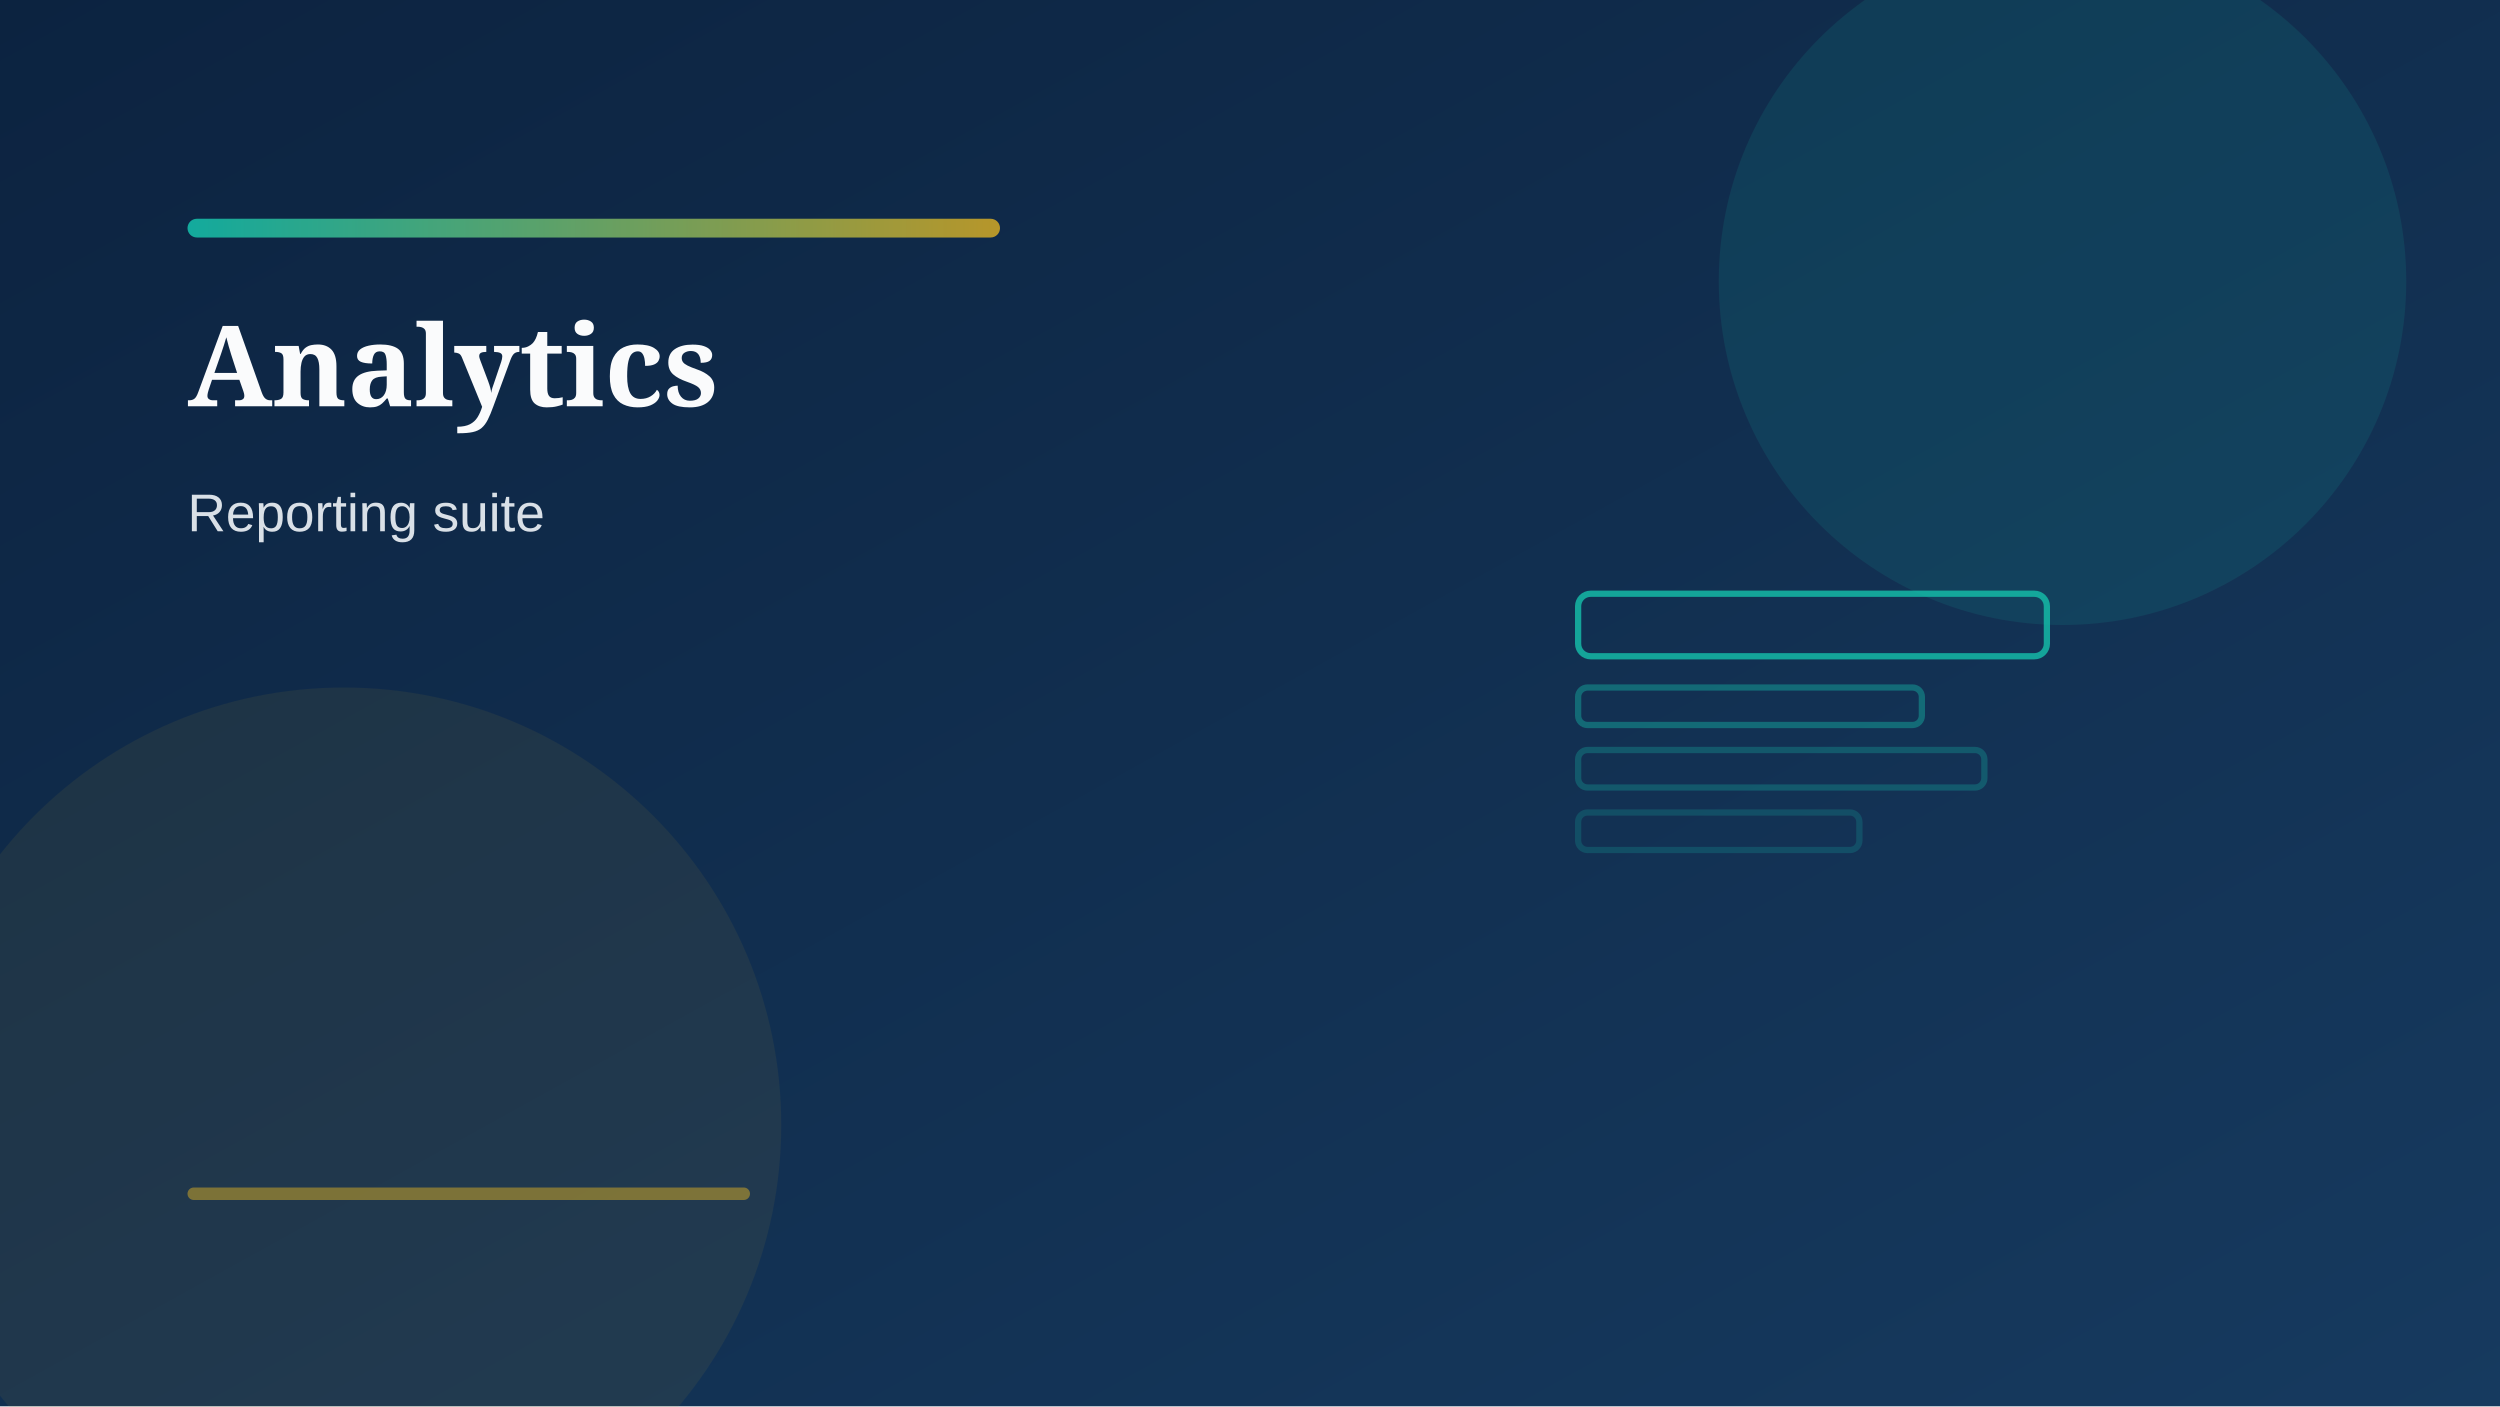
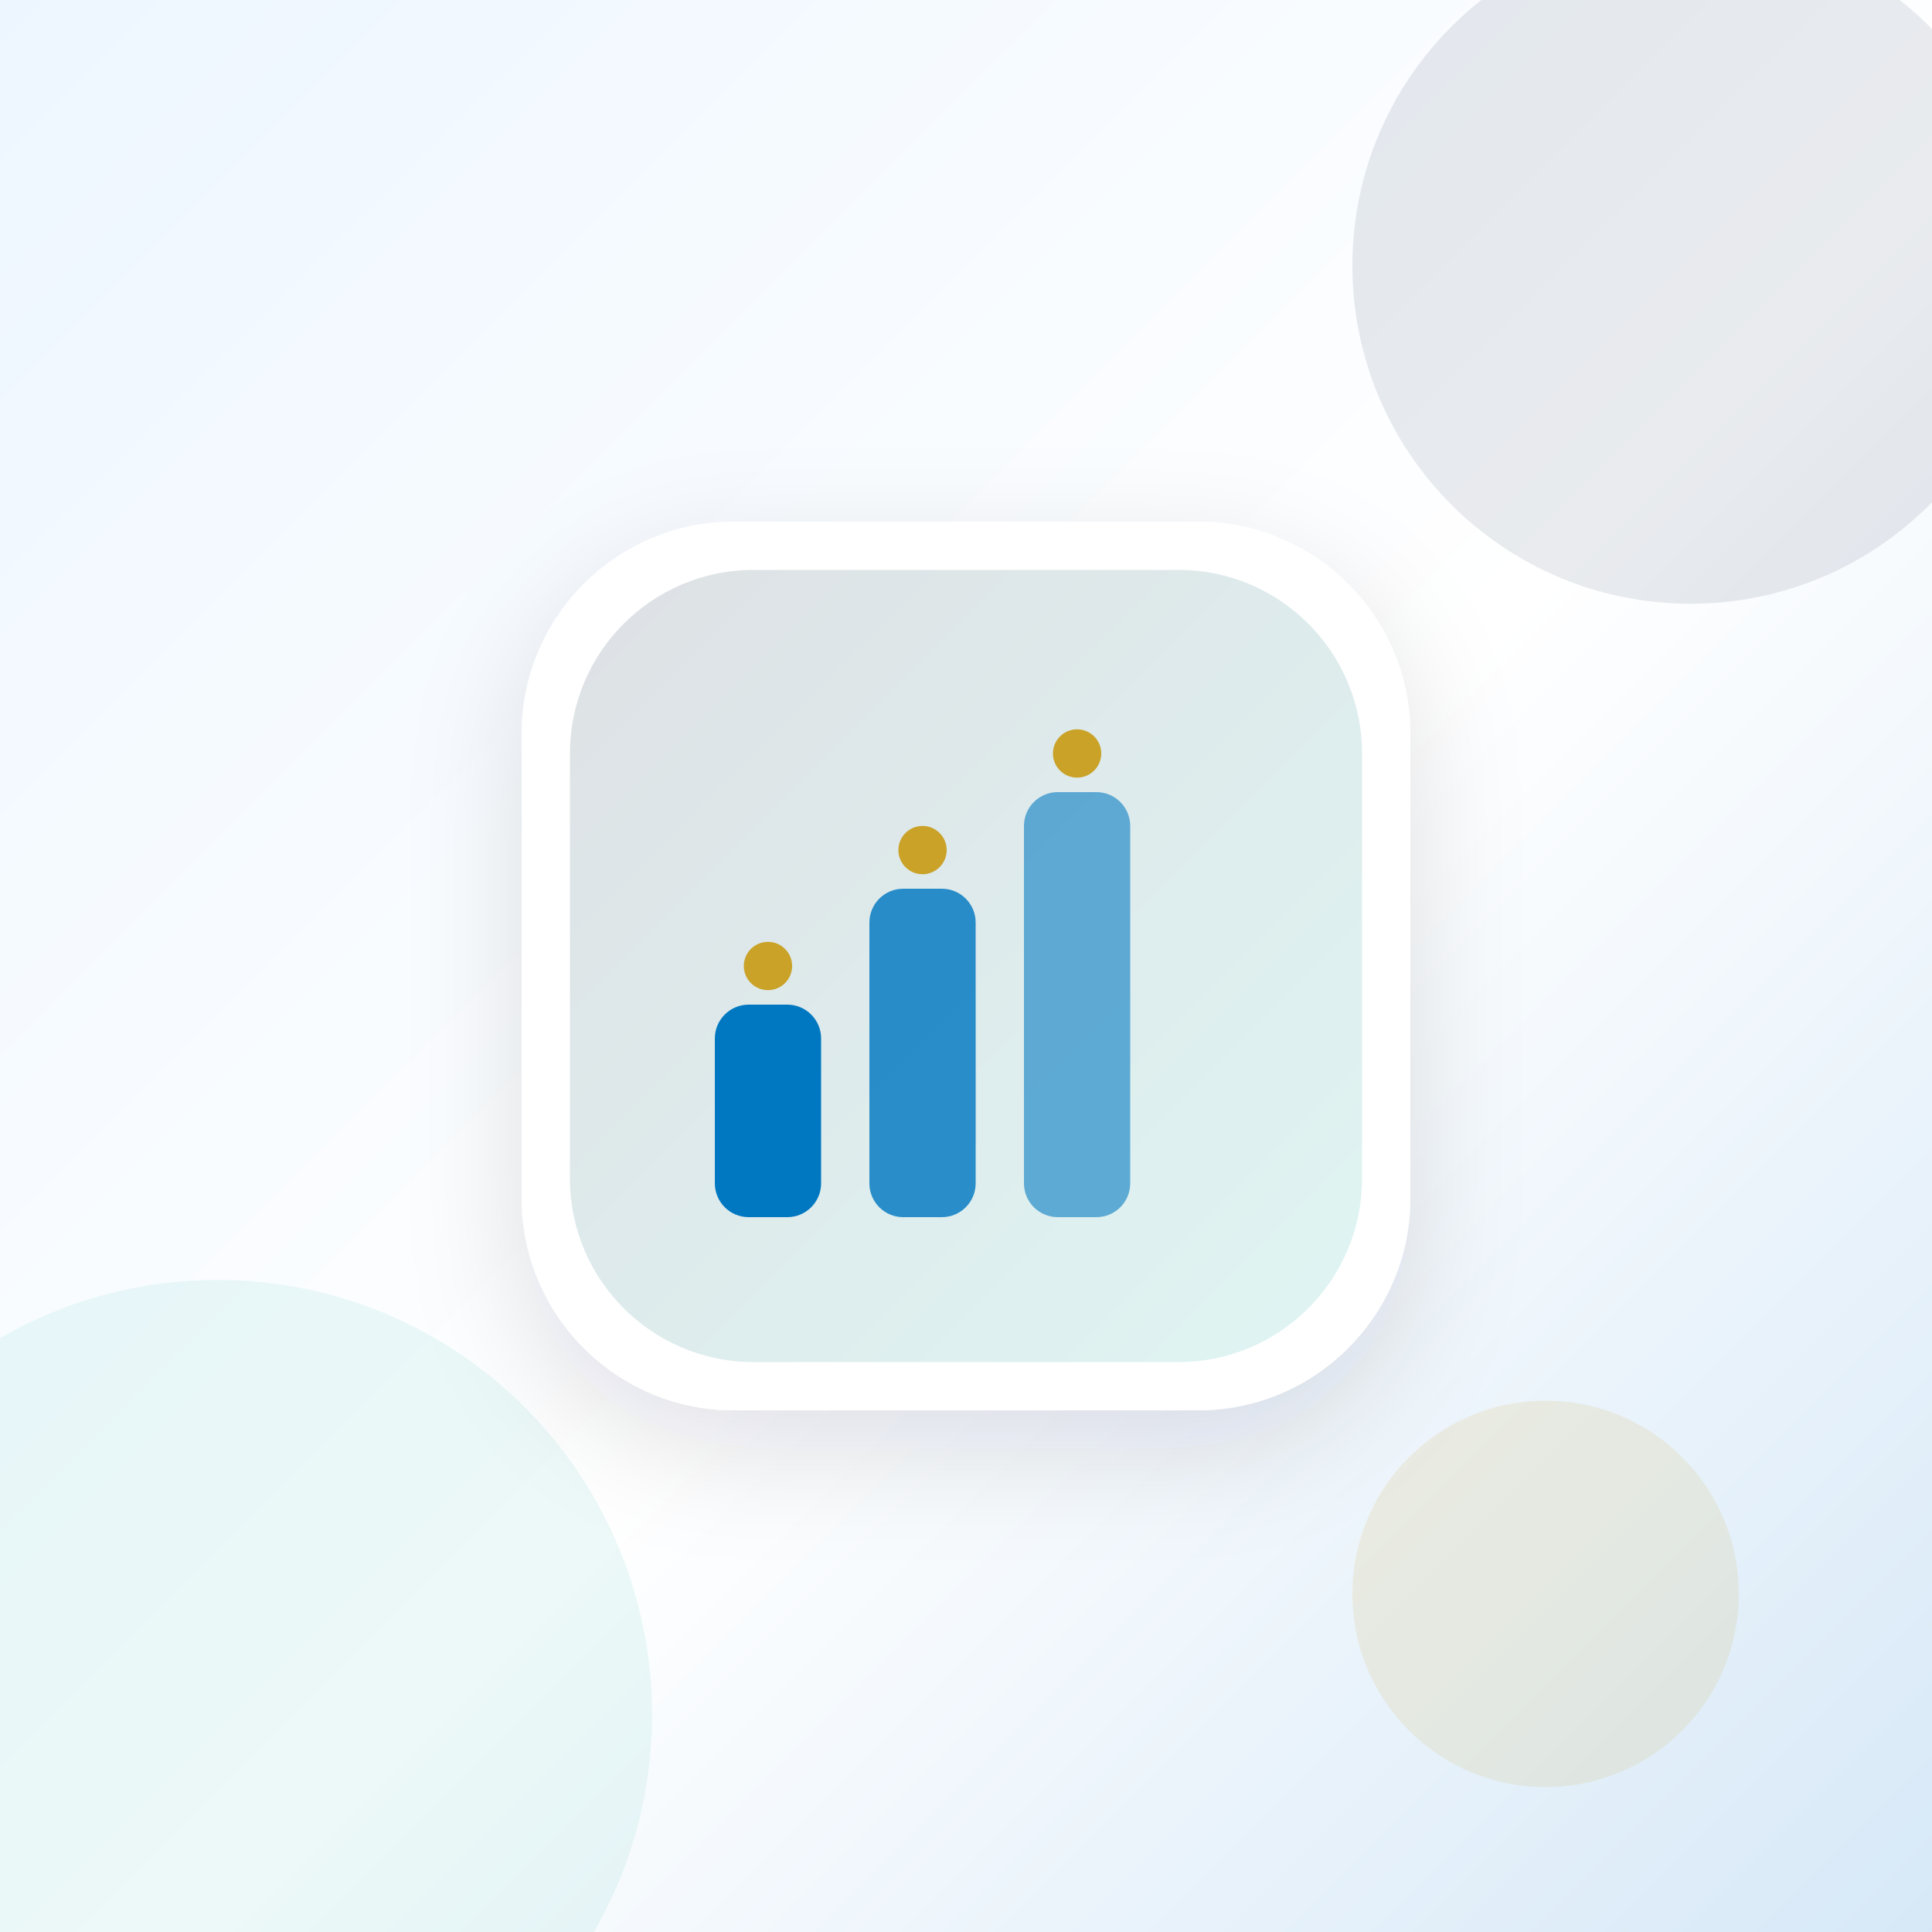
- <svg xmlns="http://www.w3.org/2000/svg" viewBox="0 0 1600 900" role="img" aria-label="Analytics">
+ <svg xmlns="http://www.w3.org/2000/svg" viewBox="0 0 400 400" role="img">
  <defs>
-     <linearGradient id="bg" x1="0%" y1="0%" x2="100%" y2="100%">
+     <linearGradient id="bg-analytics" x1="0%" y1="0%" x2="100%" y2="100%">
+       <stop offset="0%" stop-color="#EDF6FF" />
+       <stop offset="55%" stop-color="#FFFFFF" />
+       <stop offset="100%" stop-color="#D6E8F7" />
+     </linearGradient>
+     <linearGradient id="plate-analytics" x1="0%" y1="0%" x2="100%" y2="100%">
      <stop offset="0%" stop-color="#0C2340" />
-       <stop offset="100%" stop-color="#163A5F" />
+       <stop offset="100%" stop-color="#14B8A6" />
    </linearGradient>
-     <linearGradient id="accent" x1="0%" y1="0%" x2="100%" y2="0%">
-       <stop offset="0%" stop-color="#14B8A6" />
-       <stop offset="100%" stop-color="#C9A227" />
-     </linearGradient>
+     <filter id="shadow-analytics" x="-20%" y="-20%" width="140%" height="140%">
+       <feDropShadow dx="0" dy="8" stdDeviation="12" flood-color="#0C2340" flood-opacity="0.12" />
+     </filter>
  </defs>
-   <rect width="1600" height="900" fill="url(#bg)" />
-   <circle cx="1320" cy="180" r="220" fill="#14B8A6" opacity="0.12" />
-   <circle cx="220" cy="720" r="280" fill="#C9A227" opacity="0.08" />
-   <rect x="120" y="140" width="520" height="12" rx="6" fill="url(#accent)" opacity="0.9" />
-   <text x="120" y="260" fill="#FAFBFC" font-family="Georgia, serif" font-size="72" font-weight="700">Analytics</text>
-   <text x="120" y="340" fill="#F0F4F8" font-family="Arial, sans-serif" font-size="34" opacity="0.9">Reporting suite</text>
-   <g transform="translate(980, 320)" fill="none" stroke="#14B8A6" stroke-width="4" opacity="0.85">
-     <rect x="30" y="60" width="300" height="40" rx="8" />
-     <rect x="30" y="120" width="220" height="24" rx="6" opacity="0.5" />
-     <rect x="30" y="160" width="260" height="24" rx="6" opacity="0.35" />
-     <rect x="30" y="200" width="180" height="24" rx="6" opacity="0.25" />
+   <rect width="400" height="400" fill="url(#bg-analytics)" />
+   <circle cx="350" cy="55" r="70" fill="#0C2340" opacity="0.09" />
+   <circle cx="45" cy="355" r="90" fill="#14B8A6" opacity="0.08" />
+   <circle cx="320" cy="330" r="40" fill="#C9A227" opacity="0.12" />
+   <g filter="url(#shadow-analytics)">
+     <rect x="108" y="108" width="184" height="184" rx="44" fill="#FFFFFF" />
+     <rect x="118" y="118" width="164" height="164" rx="38" fill="url(#plate-analytics)" opacity="0.14" />
  </g>
-   <rect x="120" y="760" width="360" height="8" rx="4" fill="#C9A227" opacity="0.55" />
+   <g transform="translate(200, 200)">
+     <g fill="#0078C1">
+       <rect x="-52" y="8" width="22" height="44" rx="7" />
+       <rect x="-20" y="-16" width="22" height="68" rx="7" opacity="0.82" />
+       <rect x="12" y="-36" width="22" height="88" rx="7" opacity="0.58" />
+       <circle cx="-41" cy="0" r="5" fill="#C9A227" />
+       <circle cx="-9" cy="-24" r="5" fill="#C9A227" />
+       <circle cx="23" cy="-44" r="5" fill="#C9A227" />
+     </g>
+   </g>
</svg>
